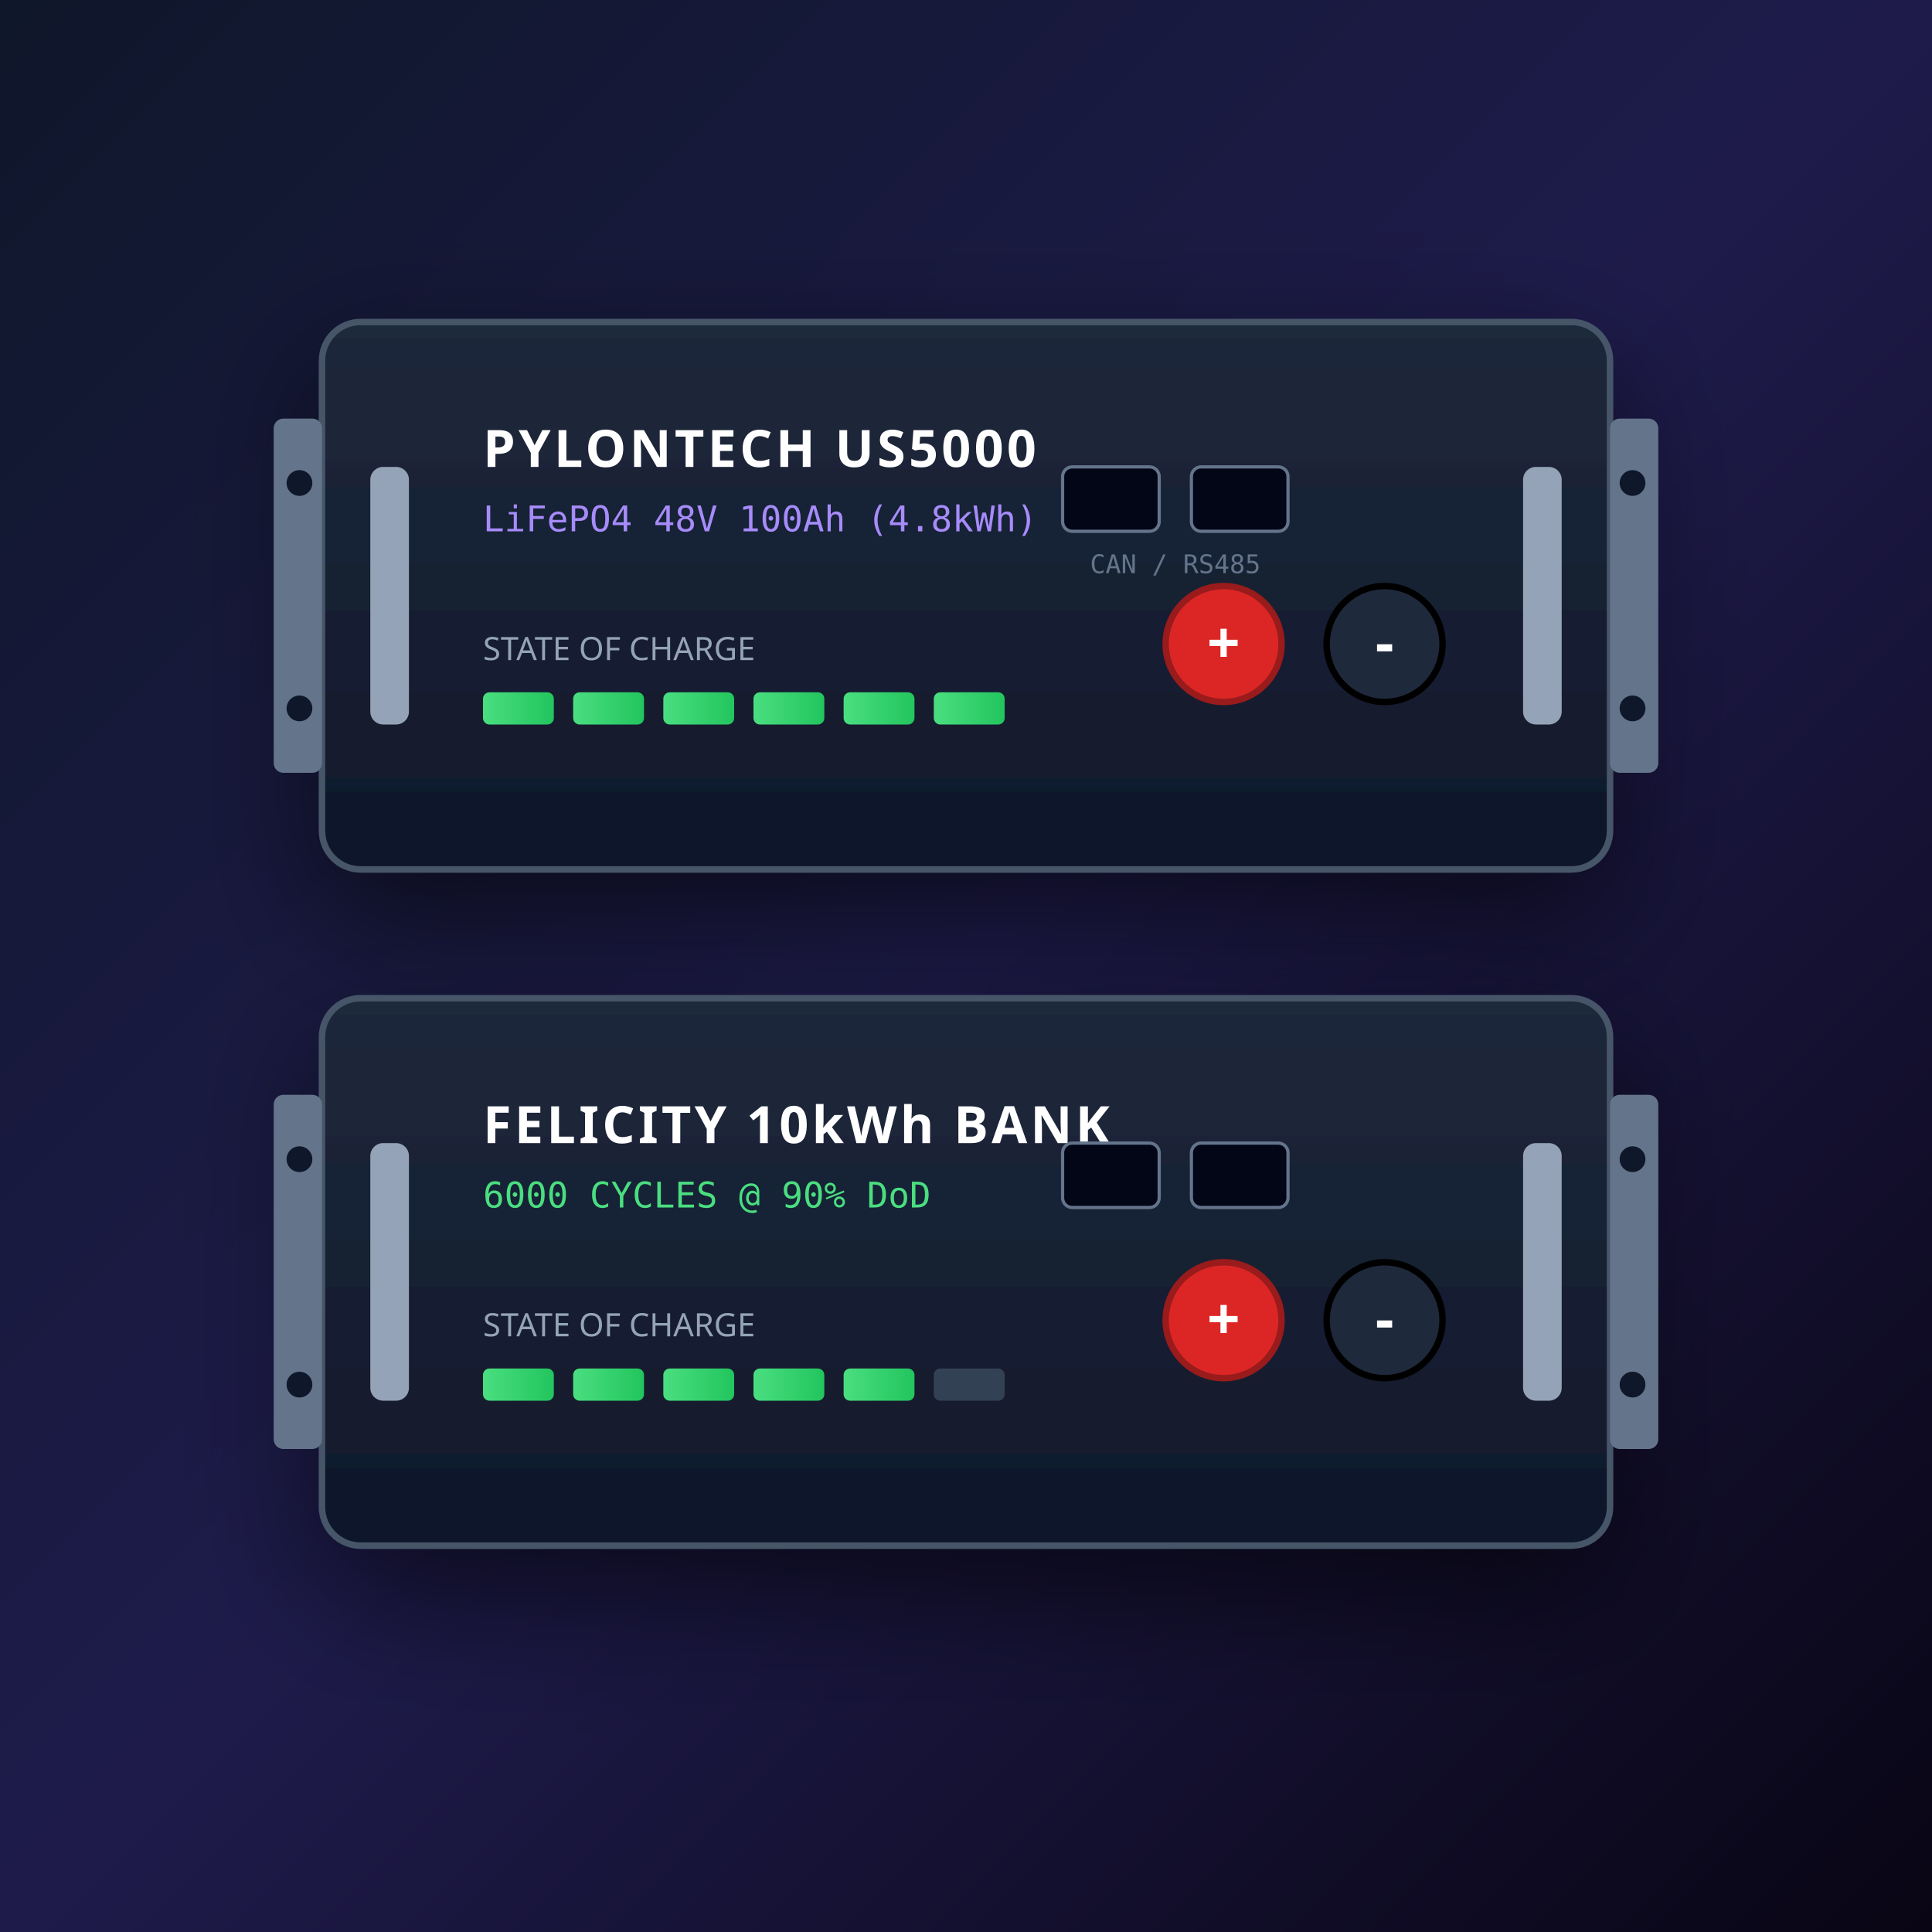
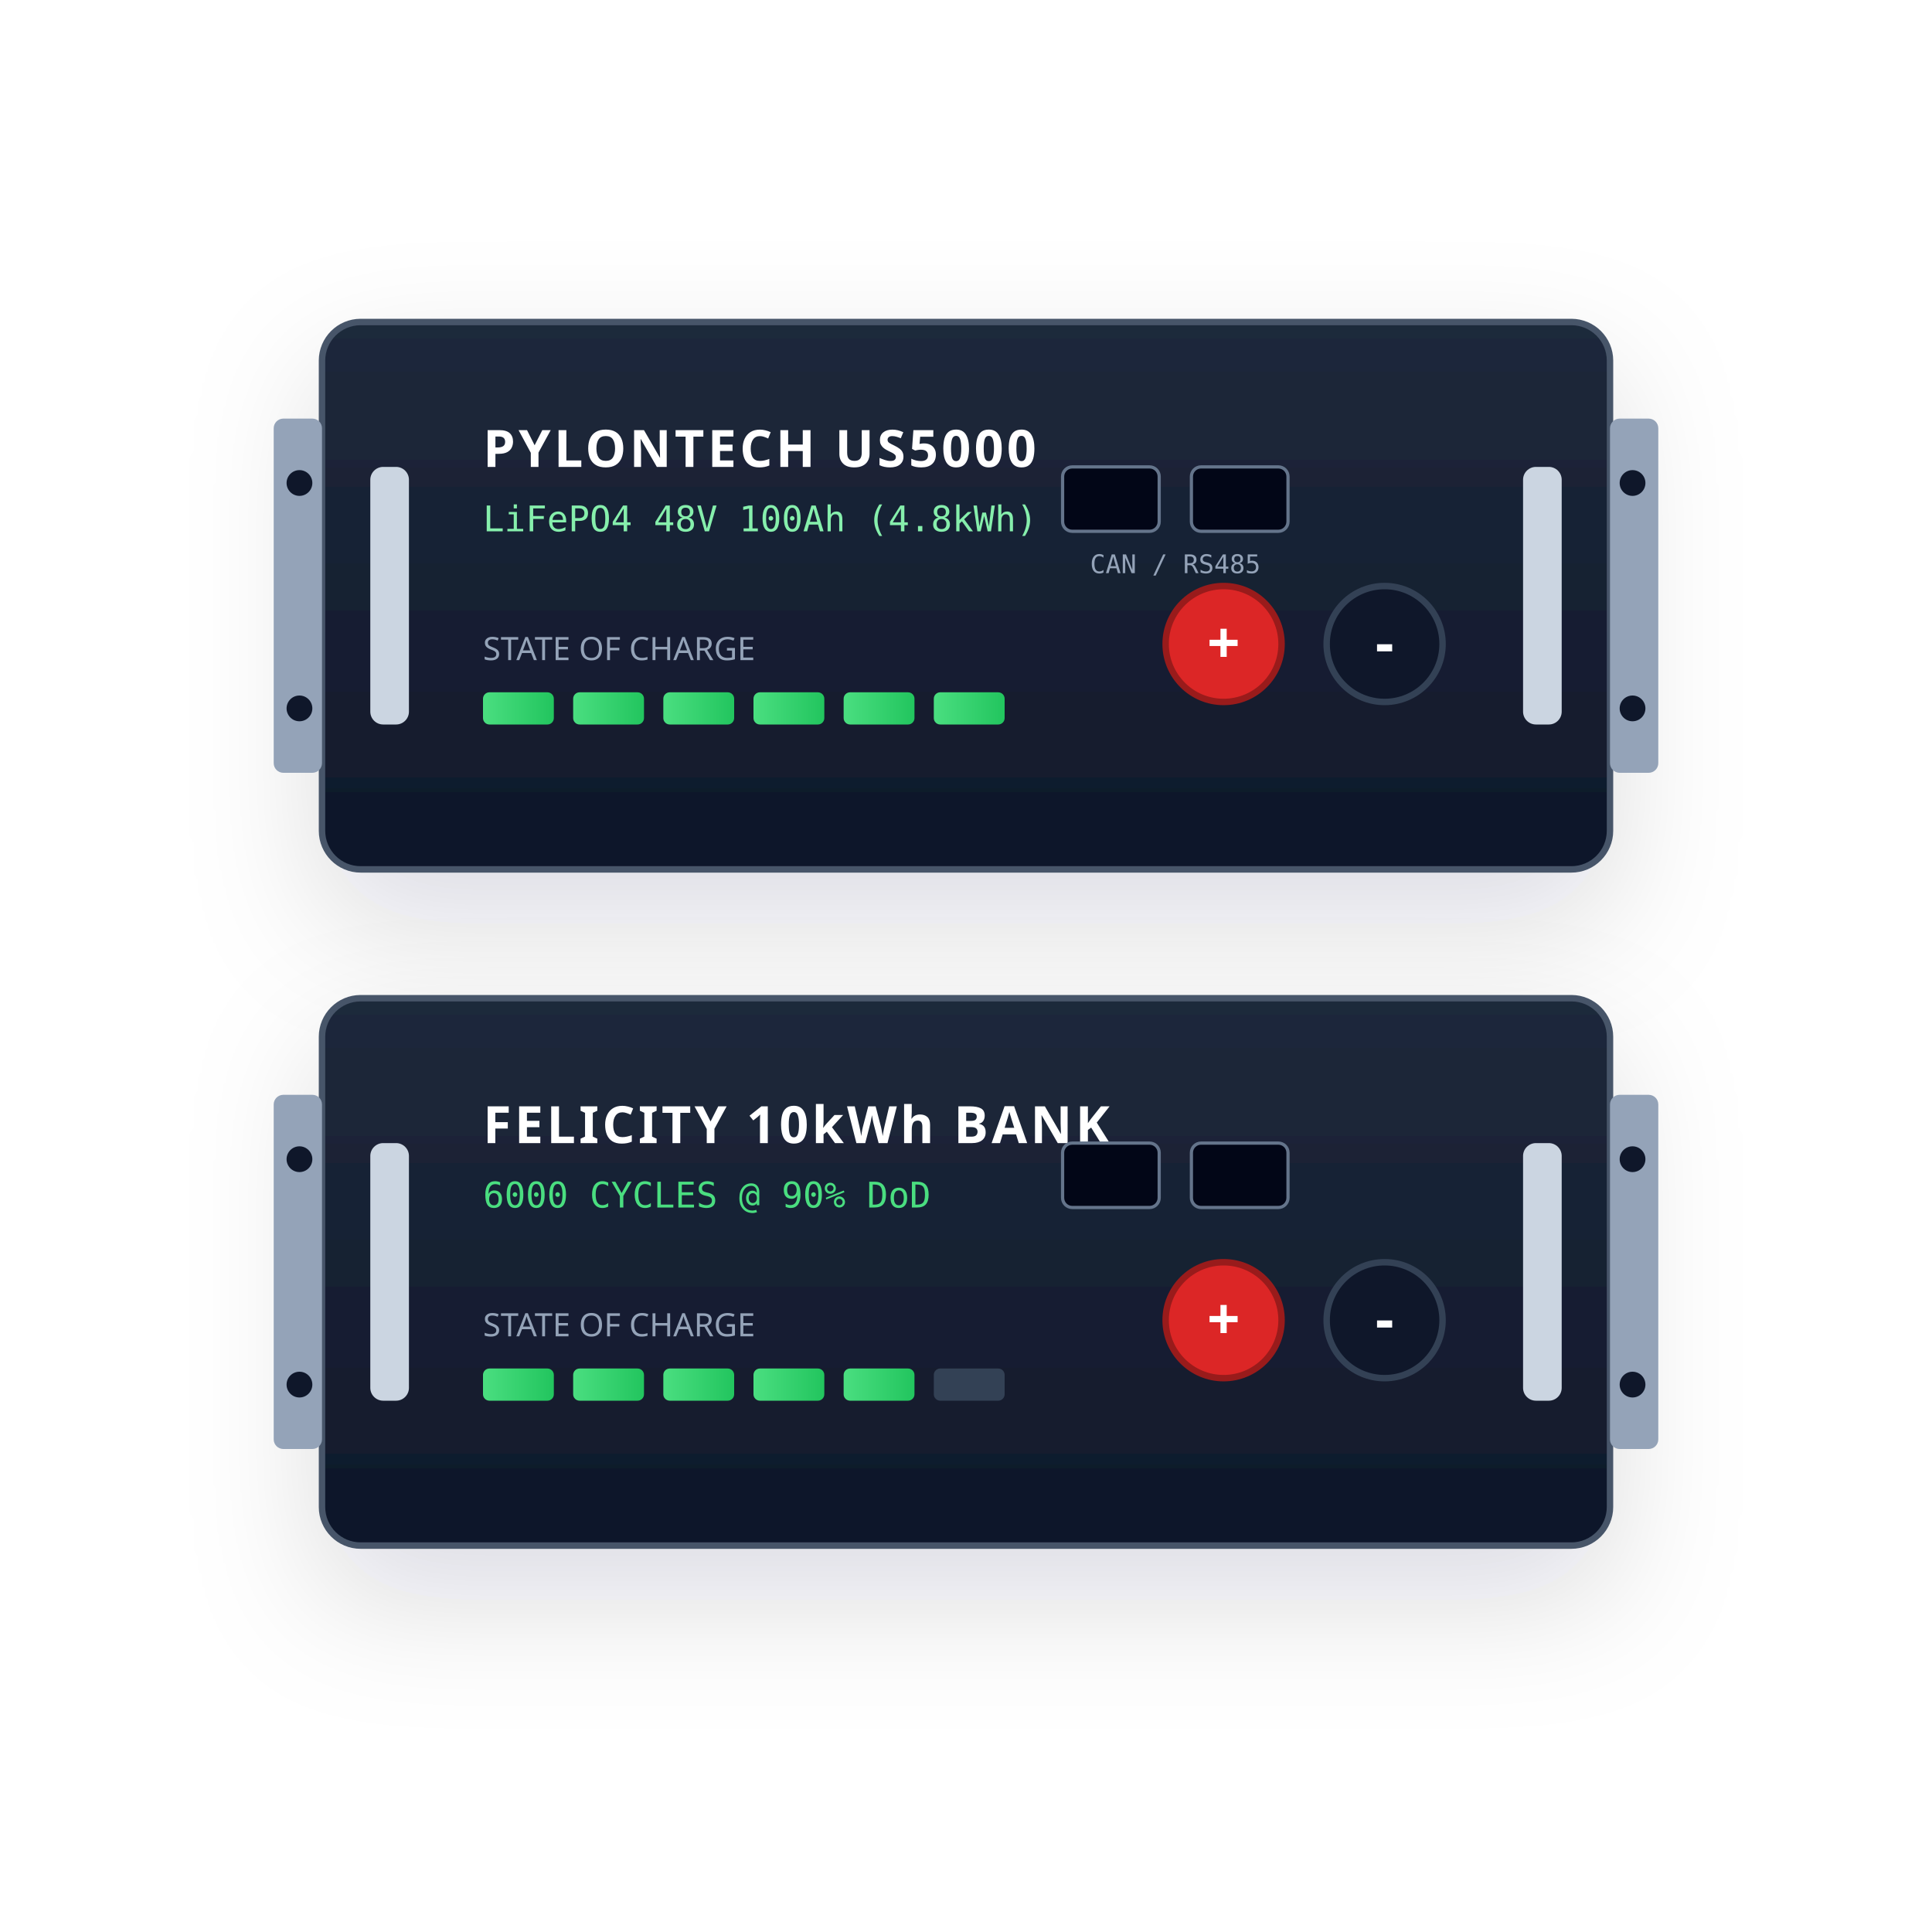
<svg xmlns="http://www.w3.org/2000/svg" viewBox="0 0 600 600" width="100%" height="100%">
  <defs>
-     <linearGradient id="batBg" x1="0%" y1="0%" x2="100%" y2="100%">
-       <stop offset="0%" stop-color="#0F172A" />
-       <stop offset="50%" stop-color="#1E1B4B" />
-       <stop offset="100%" stop-color="#090514" />
-     </linearGradient>
    <linearGradient id="chassis" x1="0%" y1="0%" x2="0%" y2="100%">
      <stop offset="0%" stop-color="#1E293B" />
      <stop offset="100%" stop-color="#0F172A" />
    </linearGradient>
    <linearGradient id="ledGreen" x1="0%" y1="0%" x2="100%" y2="0%">
      <stop offset="0%" stop-color="#4ADE80" />
      <stop offset="100%" stop-color="#22C55E" />
    </linearGradient>
  </defs>
-   <rect width="600" height="600" fill="url(#batBg)" />
+   <rect width="600" height="600" fill="#FFFFFF" />
  <g transform="translate(100, 100)">
-     <rect width="400" height="170" rx="12" fill="url(#chassis)" stroke="#475569" stroke-width="2" filter="drop-shadow(0 15px 20px rgba(0,0,0,0.6))" />
-     <rect x="-15" y="30" width="15" height="110" rx="3" fill="#64748B" />
+     <rect width="400" height="170" rx="12" fill="url(#chassis)" stroke="#475569" stroke-width="2" filter="drop-shadow(0 16px 20px rgba(15,23,42,0.14))" />
+     <rect x="-15" y="30" width="15" height="110" rx="3" fill="#94A3B8" />
    <circle cx="-7" cy="50" r="4" fill="#0F172A" />
    <circle cx="-7" cy="120" r="4" fill="#0F172A" />
-     <rect x="400" y="30" width="15" height="110" rx="3" fill="#64748B" />
+     <rect x="400" y="30" width="15" height="110" rx="3" fill="#94A3B8" />
    <circle cx="407" cy="50" r="4" fill="#0F172A" />
    <circle cx="407" cy="120" r="4" fill="#0F172A" />
-     <rect x="15" y="45" width="12" height="80" rx="4" fill="#94A3B8" />
-     <rect x="373" y="45" width="12" height="80" rx="4" fill="#94A3B8" />
+     <rect x="15" y="45" width="12" height="80" rx="4" fill="#CBD5E1" />
+     <rect x="373" y="45" width="12" height="80" rx="4" fill="#CBD5E1" />
    <text x="50" y="45" fill="#FFFFFF" font-family="system-ui, sans-serif" font-size="16" font-weight="900" letter-spacing="1">PYLONTECH US5000</text>
-     <text x="50" y="65" fill="#A78BFA" font-family="monospace" font-size="11">LiFePO4 48V 100Ah (4.8kWh)</text>
+     <text x="50" y="65" fill="#86EFAC" font-family="monospace" font-size="11">LiFePO4 48V 100Ah (4.8kWh)</text>
    <text x="50" y="105" fill="#94A3B8" font-family="system-ui, sans-serif" font-size="10">STATE OF CHARGE</text>
    <g transform="translate(50, 115)">
      <rect x="0" y="0" width="22" height="10" rx="2" fill="url(#ledGreen)" />
      <rect x="28" y="0" width="22" height="10" rx="2" fill="url(#ledGreen)" />
      <rect x="56" y="0" width="22" height="10" rx="2" fill="url(#ledGreen)" />
      <rect x="84" y="0" width="22" height="10" rx="2" fill="url(#ledGreen)" />
      <rect x="112" y="0" width="22" height="10" rx="2" fill="url(#ledGreen)" />
      <rect x="140" y="0" width="22" height="10" rx="2" fill="url(#ledGreen)" />
    </g>
    <circle cx="280" cy="100" r="18" fill="#DC2626" stroke="#991B1B" stroke-width="2" />
    <text x="280" y="106" fill="#FFFFFF" font-family="system-ui, sans-serif" font-size="18" font-weight="bold" text-anchor="middle">+</text>
-     <circle cx="330" cy="100" r="18" fill="#1E293B" stroke="#000000" stroke-width="2" />
+     <circle cx="330" cy="100" r="18" fill="#0F172A" stroke="#334155" stroke-width="2" />
    <text x="330" y="106" fill="#FFFFFF" font-family="system-ui, sans-serif" font-size="18" font-weight="bold" text-anchor="middle">-</text>
    <rect x="230" y="45" width="30" height="20" rx="3" fill="#020617" stroke="#64748B" />
    <rect x="270" y="45" width="30" height="20" rx="3" fill="#020617" stroke="#64748B" />
-     <text x="265" y="78" fill="#64748B" font-family="monospace" font-size="8" text-anchor="middle">CAN / RS485</text>
+     <text x="265" y="78" fill="#94A3B8" font-family="monospace" font-size="8" text-anchor="middle">CAN / RS485</text>
  </g>
  <g transform="translate(100, 310)">
-     <rect width="400" height="170" rx="12" fill="url(#chassis)" stroke="#475569" stroke-width="2" filter="drop-shadow(0 15px 20px rgba(0,0,0,0.6))" />
-     <rect x="-15" y="30" width="15" height="110" rx="3" fill="#64748B" />
+     <rect width="400" height="170" rx="12" fill="url(#chassis)" stroke="#475569" stroke-width="2" filter="drop-shadow(0 16px 20px rgba(15,23,42,0.14))" />
+     <rect x="-15" y="30" width="15" height="110" rx="3" fill="#94A3B8" />
    <circle cx="-7" cy="50" r="4" fill="#0F172A" />
    <circle cx="-7" cy="120" r="4" fill="#0F172A" />
-     <rect x="400" y="30" width="15" height="110" rx="3" fill="#64748B" />
+     <rect x="400" y="30" width="15" height="110" rx="3" fill="#94A3B8" />
    <circle cx="407" cy="50" r="4" fill="#0F172A" />
    <circle cx="407" cy="120" r="4" fill="#0F172A" />
-     <rect x="15" y="45" width="12" height="80" rx="4" fill="#94A3B8" />
-     <rect x="373" y="45" width="12" height="80" rx="4" fill="#94A3B8" />
+     <rect x="15" y="45" width="12" height="80" rx="4" fill="#CBD5E1" />
+     <rect x="373" y="45" width="12" height="80" rx="4" fill="#CBD5E1" />
    <text x="50" y="45" fill="#FFFFFF" font-family="system-ui, sans-serif" font-size="16" font-weight="900" letter-spacing="1">FELICITY 10kWh BANK</text>
    <text x="50" y="65" fill="#4ADE80" font-family="monospace" font-size="11">6000 CYCLES @ 90% DoD</text>
    <text x="50" y="105" fill="#94A3B8" font-family="system-ui, sans-serif" font-size="10">STATE OF CHARGE</text>
    <g transform="translate(50, 115)">
      <rect x="0" y="0" width="22" height="10" rx="2" fill="url(#ledGreen)" />
      <rect x="28" y="0" width="22" height="10" rx="2" fill="url(#ledGreen)" />
      <rect x="56" y="0" width="22" height="10" rx="2" fill="url(#ledGreen)" />
      <rect x="84" y="0" width="22" height="10" rx="2" fill="url(#ledGreen)" />
      <rect x="112" y="0" width="22" height="10" rx="2" fill="url(#ledGreen)" />
      <rect x="140" y="0" width="22" height="10" rx="2" fill="#334155" />
    </g>
    <circle cx="280" cy="100" r="18" fill="#DC2626" stroke="#991B1B" stroke-width="2" />
    <text x="280" y="106" fill="#FFFFFF" font-family="system-ui, sans-serif" font-size="18" font-weight="bold" text-anchor="middle">+</text>
-     <circle cx="330" cy="100" r="18" fill="#1E293B" stroke="#000000" stroke-width="2" />
+     <circle cx="330" cy="100" r="18" fill="#0F172A" stroke="#334155" stroke-width="2" />
    <text x="330" y="106" fill="#FFFFFF" font-family="system-ui, sans-serif" font-size="18" font-weight="bold" text-anchor="middle">-</text>
    <rect x="230" y="45" width="30" height="20" rx="3" fill="#020617" stroke="#64748B" />
    <rect x="270" y="45" width="30" height="20" rx="3" fill="#020617" stroke="#64748B" />
  </g>
</svg>
